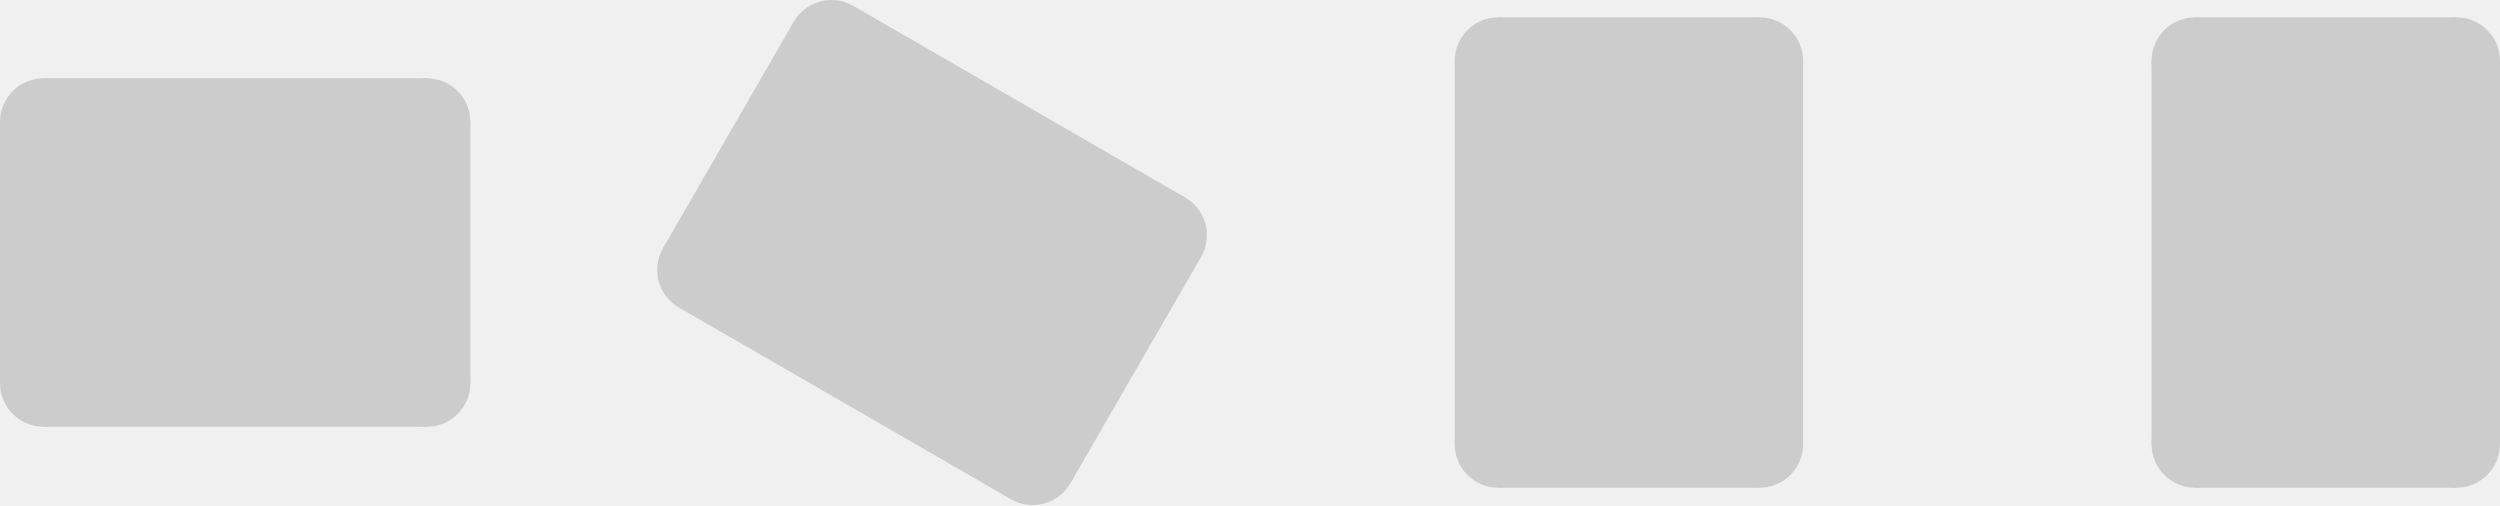
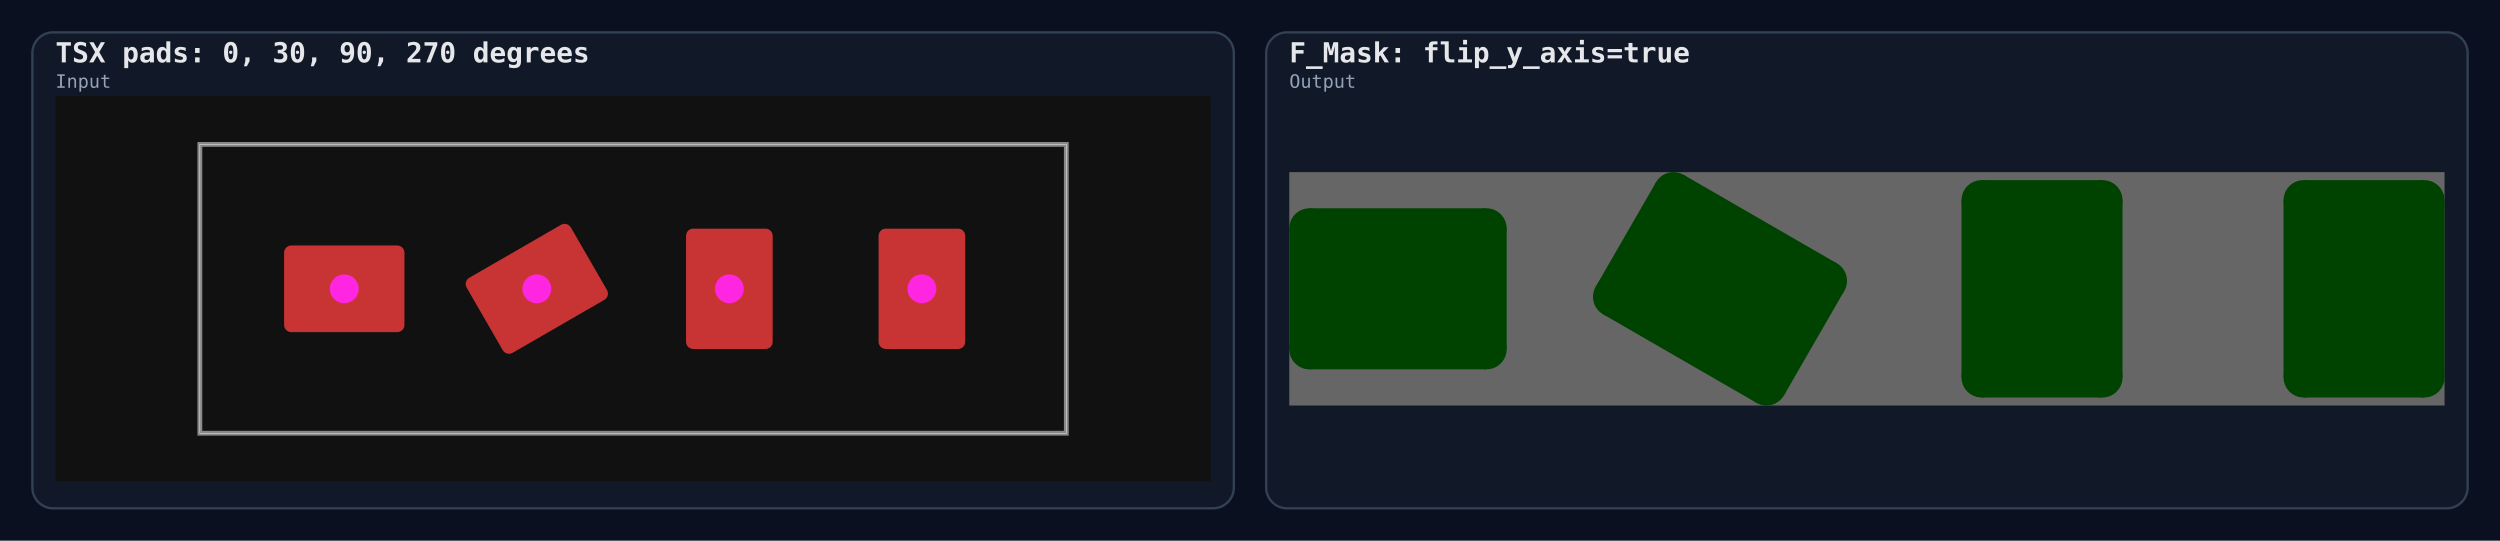
- <svg xmlns="http://www.w3.org/2000/svg" xmlns:xlink="http://www.w3.org/1999/xlink" version="1.1" stroke-linecap="round" stroke-linejoin="round" stroke-width="0" fill-rule="evenodd" width="14.35mm" height="2.899mm" viewBox="-7350 -1449.519 14350 2899.038" color="#cccccc">
+ <svg xmlns="http://www.w3.org/2000/svg" xmlns:xlink="http://www.w3.org/1999/xlink" version="1.1" viewBox="0 0 2164 468" width="2164" height="468">
  <defs>
-     <g id="rounded-plated-pad-rotations-flip-true-F_Mask_pad-10">
-       <polygon points="-1100,750 1100,750 1100,-750 -1100,-750" />
-       <circle cx="-1100" cy="750" r="250" />
-       <circle cx="1100" cy="750" r="250" />
-       <circle cx="1100" cy="-750" r="250" />
-       <circle cx="-1100" cy="-750" r="250" />
-       <polygon points="-1100,500 1100,500 1100,1000 -1100,1000" />
-       <polygon points="1350,750 1350,-750 850,-750 850,750" />
-       <polygon points="1100,-1000 -1100,-1000 -1100,-500 1100,-500" />
-       <polygon points="-850,-750 -850,750 -1350,750 -1350,-750" />
+     <style>.snapshot-label { font: 600 24px ui-monospace, SFMono-Regular, Menlo, monospace; fill: #e5e7eb; }.snapshot-subtitle { font: 500 16px ui-monospace, SFMono-Regular, Menlo, monospace; fill: #94a3b8; }</style>
+   </defs>
+   <rect x="0" y="0" width="2164" height="468" fill="#0b1020" />
+   <rect x="28" y="28" width="1040" height="412" rx="18" fill="#111827" stroke="#334155" stroke-width="2" />
+   <rect x="1096" y="28" width="1040" height="412" rx="18" fill="#111827" stroke="#334155" stroke-width="2" />
+   <text x="48" y="54" class="snapshot-label">TSX pads: 0, 30, 90, 270 degrees</text>
+   <text x="1116" y="54" class="snapshot-label">F_Mask: flip_y_axis=true</text>
+   <text x="48" y="76" class="snapshot-subtitle">Input</text>
+   <text x="1116" y="76" class="snapshot-subtitle">Output</text>
+   <svg x="48" y="80" width="1000" height="340" preserveAspectRatio="xMidYMid meet" viewBox="0 0 800 266.667" data-software-used-string="@tscircuit/core@0.0.1265">
+     <style />
+     <rect class="boundary" x="0" y="0" fill="#111111" width="800" height="266.667" data-type="pcb_background" data-pcb-layer="global" />
+     <rect class="pcb-boundary" fill="none" stroke="#fff" stroke-width="0.3" x="100" y="33.333" width="600" height="200" data-type="pcb_boundary" data-pcb-layer="global" />
+     <path class="pcb-board" d="M 100 233.333 L 700 233.333 L 700 33.333 L 100 33.333 Z" fill="none" stroke="rgba(255, 255, 255, 0.5)" stroke-width="3.333" data-type="pcb_board" data-pcb-layer="board" />
+     <g data-type="pcb_plated_hole" data-pcb-layer="through">
+       <rect class="pcb-hole-outer-pad" fill="rgb(200, 52, 52)" x="158.333" y="103.333" width="83.333" height="60" rx="5" ry="5" data-type="pcb_plated_hole" data-pcb-layer="top" />
+       <circle class="pcb-hole-inner" fill="#FF26E2" cx="200" cy="133.333" r="10" data-type="pcb_plated_hole_drill" data-pcb-layer="drill" />
    </g>
-     <g id="rounded-plated-pad-rotations-flip-true-F_Mask_pad-11">
-       <polygon points="-577.628,1199.519 1327.628,99.519 577.628,-1199.519 -1327.628,-99.519" />
-       <circle cx="-577.628" cy="1199.519" r="250" />
-       <circle cx="1327.628" cy="99.519" r="250" />
-       <circle cx="577.628" cy="-1199.519" r="250" />
-       <circle cx="-1327.628" cy="-99.519" r="250" />
-       <polygon points="-702.628,983.013 1202.628,-116.987 1452.628,316.025 -452.628,1416.025" />
-       <polygon points="1544.134,-25.481 794.134,-1324.519 361.122,-1074.519 1111.122,224.519" />
-       <polygon points="452.628,-1416.025 -1452.628,-316.025 -1202.628,116.987 702.628,-983.013" />
-       <polygon points="-1111.122,-224.519 -361.122,1074.519 -794.134,1324.519 -1544.134,25.481" />
+     <g data-type="pcb_plated_hole" data-pcb-layer="through">
+       <rect class="pcb-hole-outer-pad" fill="rgb(200, 52, 52)" x="-41.667" y="-30" transform="translate(333.3333 133.3333) rotate(-30)" width="83.333" height="60" rx="5" ry="5" data-type="pcb_plated_hole" data-pcb-layer="top" />
+       <circle class="pcb-hole-inner" fill="#FF26E2" cx="333.333" cy="133.333" r="10" data-type="pcb_plated_hole_drill" data-pcb-layer="drill" />
    </g>
-     <g id="rounded-plated-pad-rotations-flip-true-F_Mask_pad-12">
-       <polygon points="750,1100 750,-1100 -750,-1100 -750,1100" />
-       <circle cx="750" cy="1100" r="250" />
-       <circle cx="750" cy="-1100" r="250" />
-       <circle cx="-750" cy="-1100" r="250" />
-       <circle cx="-750" cy="1100" r="250" />
-       <polygon points="1000,1100 1000,-1100 500,-1100 500,1100" />
-       <polygon points="750,-1350 -750,-1350 -750,-850 750,-850" />
-       <polygon points="-500,-1100 -500,1100 -1000,1100 -1000,-1100" />
-       <polygon points="-750,850 750,850 750,1350 -750,1350" />
+     <g data-type="pcb_plated_hole" data-pcb-layer="through">
+       <rect class="pcb-hole-outer-pad" fill="rgb(200, 52, 52)" x="-41.667" y="-30" transform="translate(466.6667 133.3333) rotate(-90)" width="83.333" height="60" rx="5" ry="5" data-type="pcb_plated_hole" data-pcb-layer="top" />
+       <circle class="pcb-hole-inner" fill="#FF26E2" cx="466.667" cy="133.333" r="10" data-type="pcb_plated_hole_drill" data-pcb-layer="drill" />
    </g>
-     <g id="rounded-plated-pad-rotations-flip-true-F_Mask_pad-13">
-       <polygon points="-750,-1100 -750,1100 750,1100 750,-1100" />
-       <circle cx="-750" cy="-1100" r="250" />
-       <circle cx="-750" cy="1100" r="250" />
-       <circle cx="750" cy="1100" r="250" />
-       <circle cx="750" cy="-1100" r="250" />
-       <polygon points="-500,-1100 -500,1100 -1000,1100 -1000,-1100" />
-       <polygon points="-750,850 750,850 750,1350 -750,1350" />
-       <polygon points="1000,1100 1000,-1100 500,-1100 500,1100" />
-       <polygon points="750,-1350 -750,-1350 -750,-850 750,-850" />
+     <g data-type="pcb_plated_hole" data-pcb-layer="through">
+       <rect class="pcb-hole-outer-pad" fill="rgb(200, 52, 52)" x="-41.667" y="-30" transform="translate(600 133.3333) rotate(-270)" width="83.333" height="60" rx="5" ry="5" data-type="pcb_plated_hole" data-pcb-layer="top" />
+       <circle class="pcb-hole-inner" fill="#FF26E2" cx="600" cy="133.333" r="10" data-type="pcb_plated_hole_drill" data-pcb-layer="drill" />
    </g>
-   </defs>
-   <g transform="translate(0,0) scale(1,-1)" fill="currentColor" stroke="currentColor">
-     <use xlink:href="#rounded-plated-pad-rotations-flip-true-F_Mask_pad-10" x="-6000" y="0" />
-     <use xlink:href="#rounded-plated-pad-rotations-flip-true-F_Mask_pad-11" x="-2000" y="0" />
-     <use xlink:href="#rounded-plated-pad-rotations-flip-true-F_Mask_pad-12" x="2000" y="0" />
-     <use xlink:href="#rounded-plated-pad-rotations-flip-true-F_Mask_pad-13" x="6000" y="0" />
-   </g>
+   </svg>
+   <svg x="1116" y="80" width="1000" height="340" preserveAspectRatio="xMidYMid meet" viewBox="-7350 -1449.519 14350 2899.038" version="1.1" stroke-linecap="round" stroke-linejoin="round" stroke-width="0" fill-rule="evenodd">
+     <defs>
+       <g id="rounded-plated-pad-rotations-flip-true-F_Mask-overlay-F_Mask_pad-10">
+         <polygon points="-1100,750 1100,750 1100,-750 -1100,-750" />
+         <circle cx="-1100" cy="750" r="250" />
+         <circle cx="1100" cy="750" r="250" />
+         <circle cx="1100" cy="-750" r="250" />
+         <circle cx="-1100" cy="-750" r="250" />
+         <polygon points="-1100,500 1100,500 1100,1000 -1100,1000" />
+         <polygon points="1350,750 1350,-750 850,-750 850,750" />
+         <polygon points="1100,-1000 -1100,-1000 -1100,-500 1100,-500" />
+         <polygon points="-850,-750 -850,750 -1350,750 -1350,-750" />
+       </g>
+       <g id="rounded-plated-pad-rotations-flip-true-F_Mask-overlay-F_Mask_pad-11">
+         <polygon points="-577.628,1199.519 1327.628,99.519 577.628,-1199.519 -1327.628,-99.519" />
+         <circle cx="-577.628" cy="1199.519" r="250" />
+         <circle cx="1327.628" cy="99.519" r="250" />
+         <circle cx="577.628" cy="-1199.519" r="250" />
+         <circle cx="-1327.628" cy="-99.519" r="250" />
+         <polygon points="-702.628,983.013 1202.628,-116.987 1452.628,316.025 -452.628,1416.025" />
+         <polygon points="1544.134,-25.481 794.134,-1324.519 361.122,-1074.519 1111.122,224.519" />
+         <polygon points="452.628,-1416.025 -1452.628,-316.025 -1202.628,116.987 702.628,-983.013" />
+         <polygon points="-1111.122,-224.519 -361.122,1074.519 -794.134,1324.519 -1544.134,25.481" />
+       </g>
+       <g id="rounded-plated-pad-rotations-flip-true-F_Mask-overlay-F_Mask_pad-12">
+         <polygon points="750,1100 750,-1100 -750,-1100 -750,1100" />
+         <circle cx="750" cy="1100" r="250" />
+         <circle cx="750" cy="-1100" r="250" />
+         <circle cx="-750" cy="-1100" r="250" />
+         <circle cx="-750" cy="1100" r="250" />
+         <polygon points="1000,1100 1000,-1100 500,-1100 500,1100" />
+         <polygon points="750,-1350 -750,-1350 -750,-850 750,-850" />
+         <polygon points="-500,-1100 -500,1100 -1000,1100 -1000,-1100" />
+         <polygon points="-750,850 750,850 750,1350 -750,1350" />
+       </g>
+       <g id="rounded-plated-pad-rotations-flip-true-F_Mask-overlay-F_Mask_pad-13">
+         <polygon points="-750,-1100 -750,1100 750,1100 750,-1100" />
+         <circle cx="-750" cy="-1100" r="250" />
+         <circle cx="-750" cy="1100" r="250" />
+         <circle cx="750" cy="1100" r="250" />
+         <circle cx="750" cy="-1100" r="250" />
+         <polygon points="-500,-1100 -500,1100 -1000,1100 -1000,-1100" />
+         <polygon points="-750,850 750,850 750,1350 -750,1350" />
+         <polygon points="1000,1100 1000,-1100 500,-1100 500,1100" />
+         <polygon points="750,-1350 -750,-1350 -750,-850 750,-850" />
+       </g>
+     </defs>
+     <rect x="-7350" y="-1449.519" width="14350" height="2899.038" fill="#666666" />
+     <g transform="scale(1,-1)">
+       <g id="rounded-plated-pad-rotations-flip-true-F_Mask-overlay-F_Mask" fill="#004200" stroke="#004200">
+         <use xlink:href="#rounded-plated-pad-rotations-flip-true-F_Mask-overlay-F_Mask_pad-10" x="-6000" y="0" />
+         <use xlink:href="#rounded-plated-pad-rotations-flip-true-F_Mask-overlay-F_Mask_pad-11" x="-2000" y="0" />
+         <use xlink:href="#rounded-plated-pad-rotations-flip-true-F_Mask-overlay-F_Mask_pad-12" x="2000" y="0" />
+         <use xlink:href="#rounded-plated-pad-rotations-flip-true-F_Mask-overlay-F_Mask_pad-13" x="6000" y="0" />
+       </g>
+     </g>
+   </svg>
</svg>
